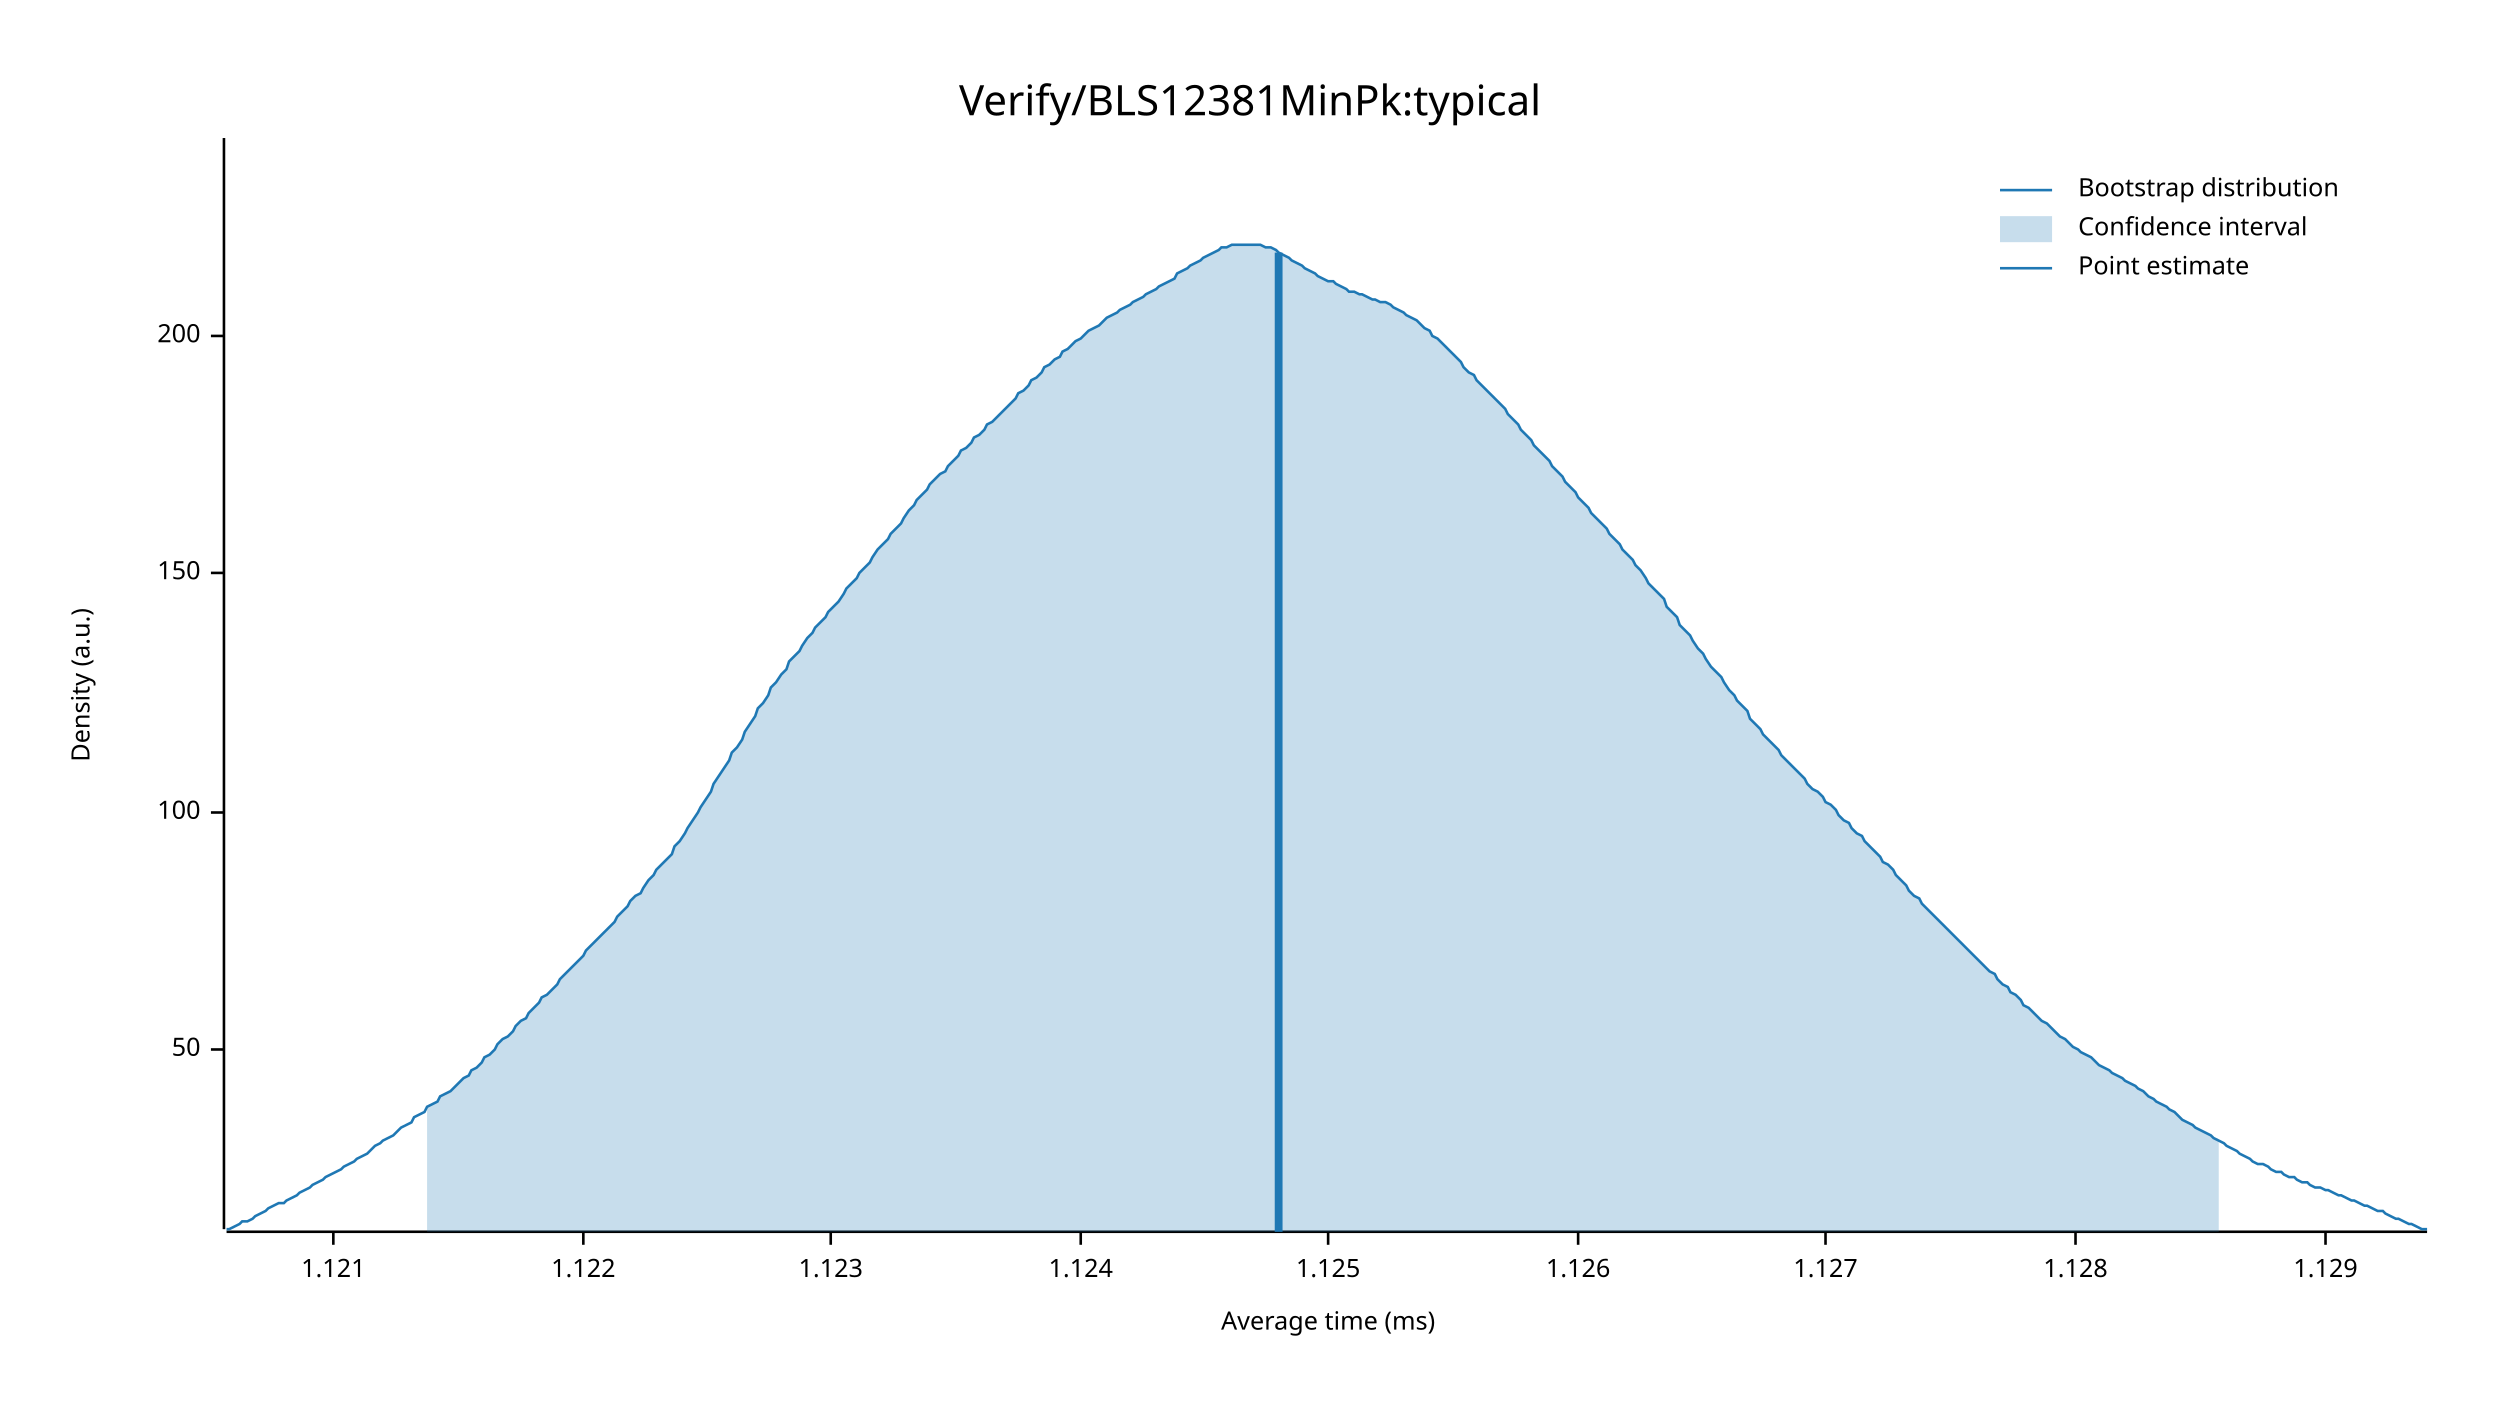
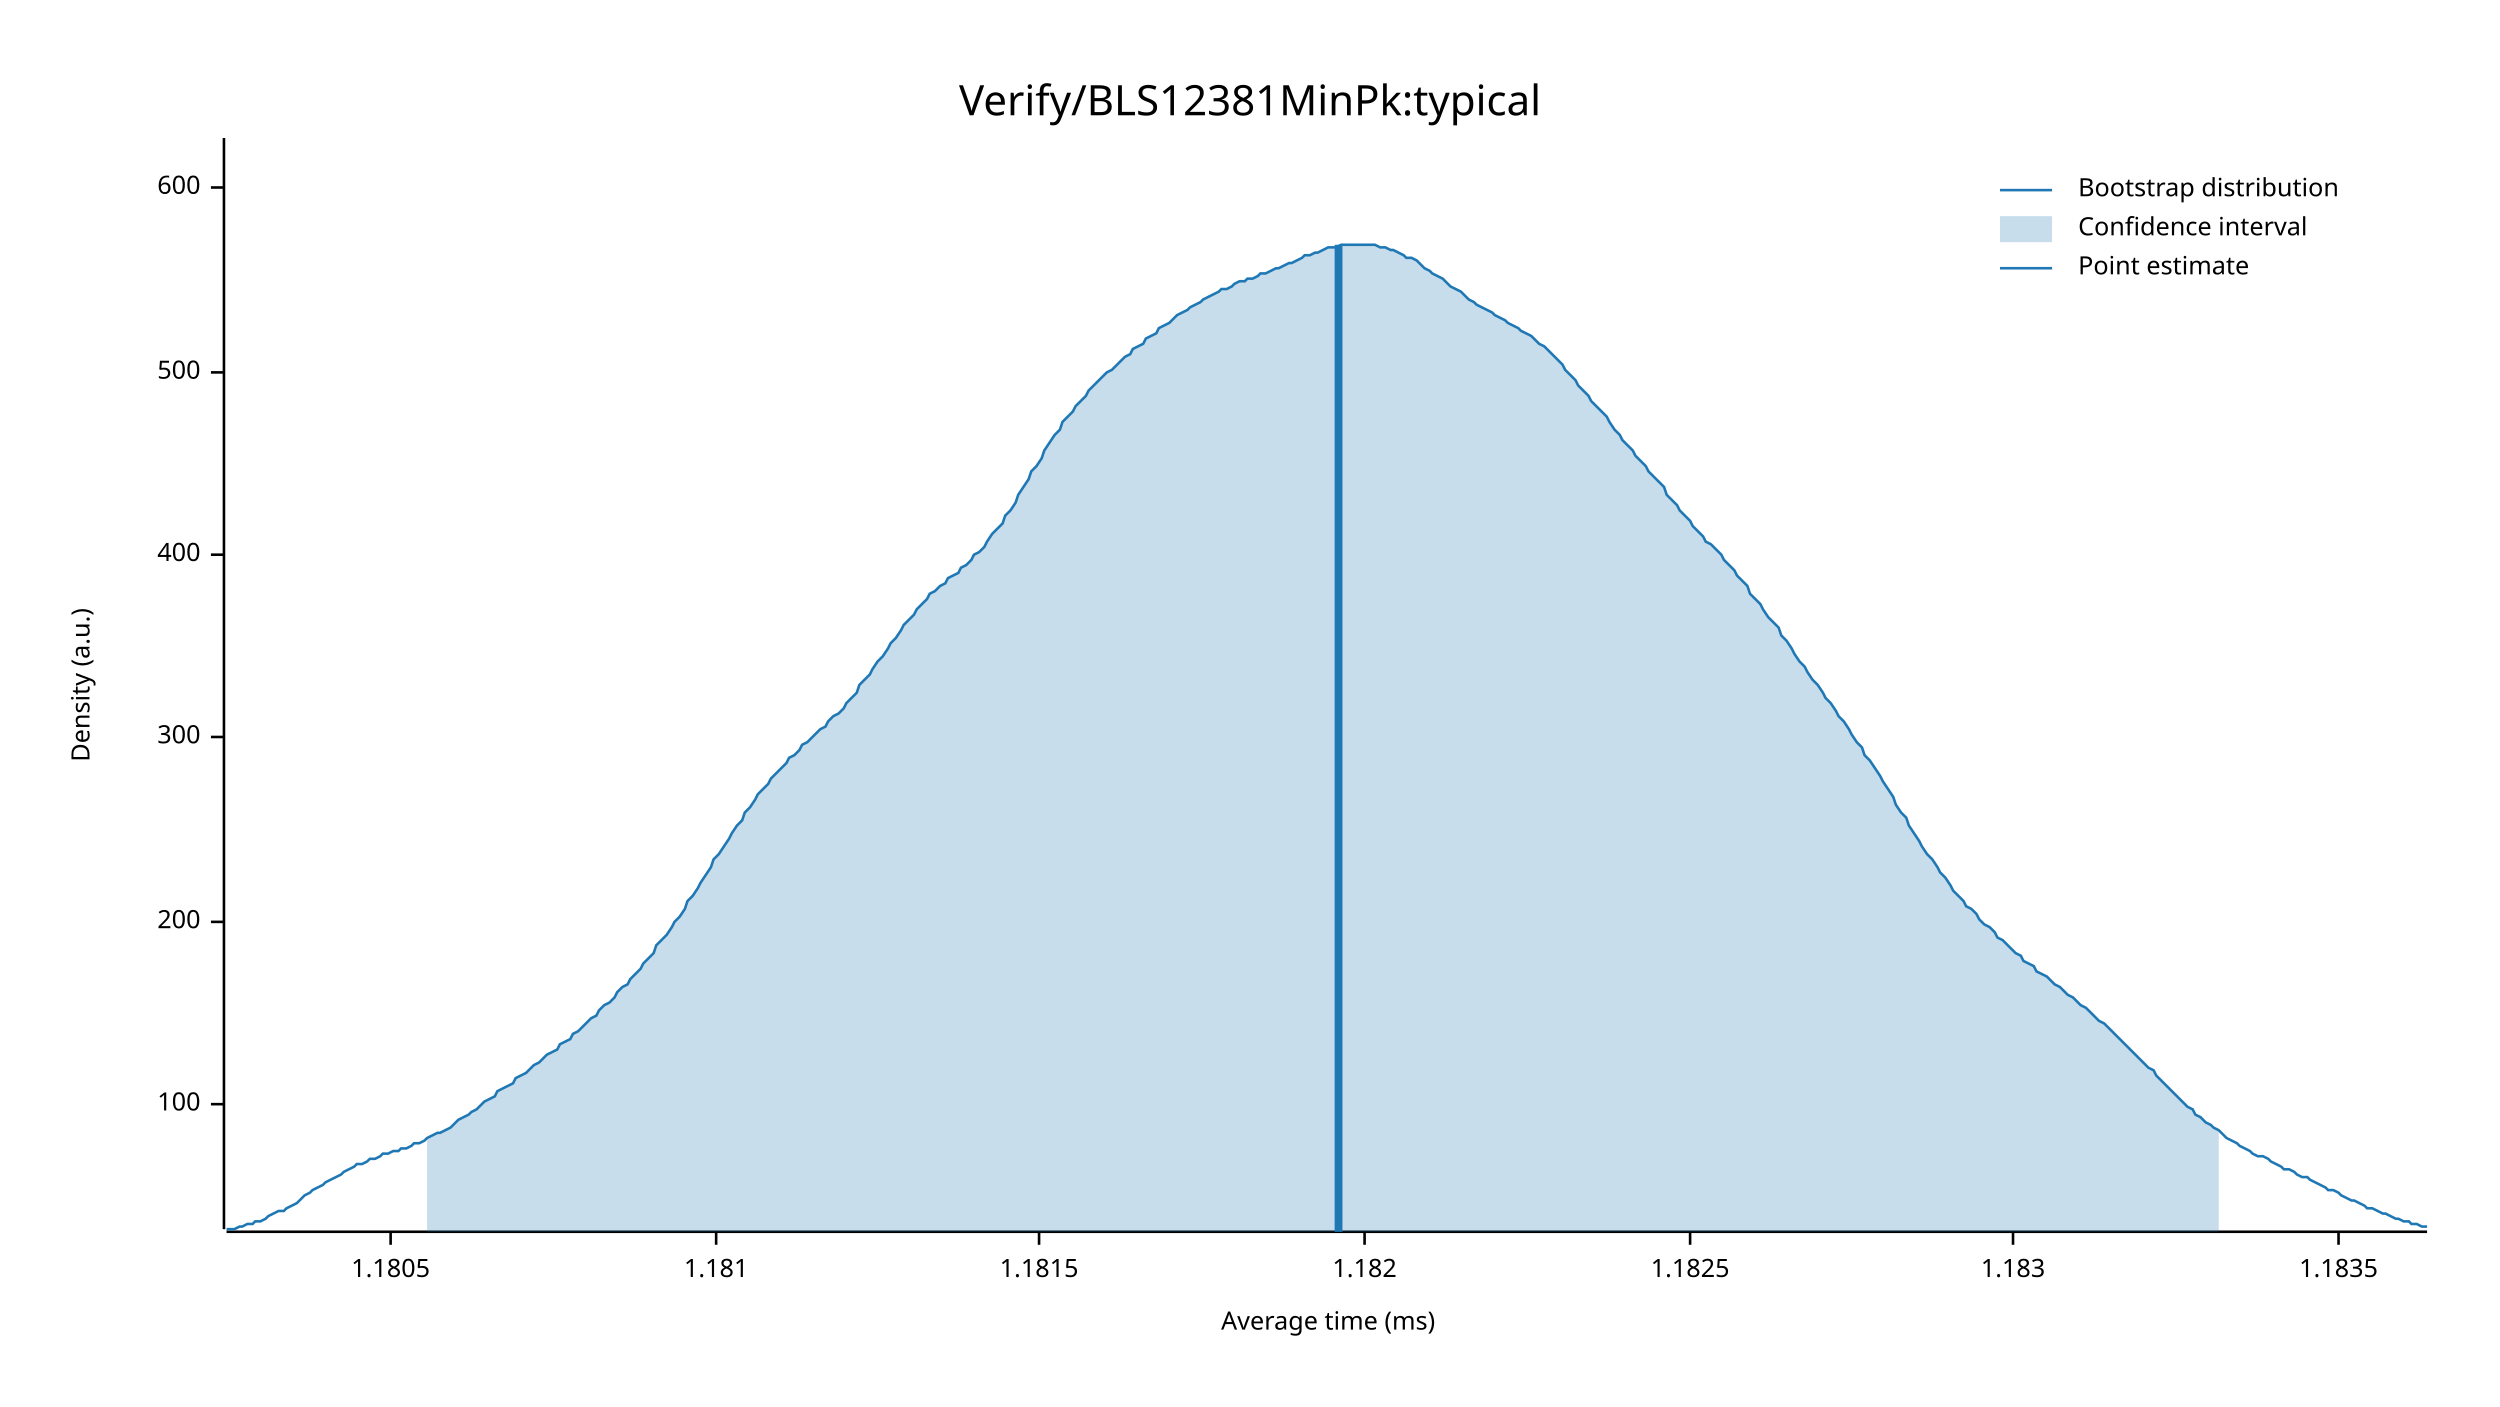
<svg xmlns="http://www.w3.org/2000/svg" width="960" height="540" viewBox="0 0 960 540">
  <text x="480" y="32" dy="0.76em" text-anchor="middle" font-family="sans-serif" font-size="16.129" opacity="1" fill="#000000">
Verify/BLS12381MinPk:typical
</text>
  <text x="27" y="263" dy="0.76em" text-anchor="middle" font-family="sans-serif" font-size="9.677" opacity="1" fill="#000000" transform="rotate(270, 27, 263)">
Density (a.u.)
</text>
  <text x="510" y="513" dy="-0.5ex" text-anchor="middle" font-family="sans-serif" font-size="9.677" opacity="1" fill="#000000">
Average time (ms)
</text>
  <polyline fill="none" opacity="1" stroke="#000000" stroke-width="1" points="86,53 86,472 " />
-   <text x="77" y="403" dy="0.5ex" text-anchor="end" font-family="sans-serif" font-size="9.677" opacity="1" fill="#000000">
- 50
- </text>
-   <polyline fill="none" opacity="1" stroke="#000000" stroke-width="1" points="81,403 86,403 " />
-   <text x="77" y="312" dy="0.5ex" text-anchor="end" font-family="sans-serif" font-size="9.677" opacity="1" fill="#000000">
+   <text x="77" y="424" dy="0.5ex" text-anchor="end" font-family="sans-serif" font-size="9.677" opacity="1" fill="#000000">
100
</text>
-   <polyline fill="none" opacity="1" stroke="#000000" stroke-width="1" points="81,312 86,312 " />
-   <text x="77" y="220" dy="0.5ex" text-anchor="end" font-family="sans-serif" font-size="9.677" opacity="1" fill="#000000">
- 150
- </text>
-   <polyline fill="none" opacity="1" stroke="#000000" stroke-width="1" points="81,220 86,220 " />
-   <text x="77" y="129" dy="0.5ex" text-anchor="end" font-family="sans-serif" font-size="9.677" opacity="1" fill="#000000">
+   <polyline fill="none" opacity="1" stroke="#000000" stroke-width="1" points="81,424 86,424 " />
+   <text x="77" y="354" dy="0.5ex" text-anchor="end" font-family="sans-serif" font-size="9.677" opacity="1" fill="#000000">
200
</text>
-   <polyline fill="none" opacity="1" stroke="#000000" stroke-width="1" points="81,129 86,129 " />
+   <polyline fill="none" opacity="1" stroke="#000000" stroke-width="1" points="81,354 86,354 " />
+   <text x="77" y="283" dy="0.5ex" text-anchor="end" font-family="sans-serif" font-size="9.677" opacity="1" fill="#000000">
+ 300
+ </text>
+   <polyline fill="none" opacity="1" stroke="#000000" stroke-width="1" points="81,283 86,283 " />
+   <text x="77" y="213" dy="0.5ex" text-anchor="end" font-family="sans-serif" font-size="9.677" opacity="1" fill="#000000">
+ 400
+ </text>
+   <polyline fill="none" opacity="1" stroke="#000000" stroke-width="1" points="81,213 86,213 " />
+   <text x="77" y="143" dy="0.5ex" text-anchor="end" font-family="sans-serif" font-size="9.677" opacity="1" fill="#000000">
+ 500
+ </text>
+   <polyline fill="none" opacity="1" stroke="#000000" stroke-width="1" points="81,143 86,143 " />
+   <text x="77" y="72" dy="0.5ex" text-anchor="end" font-family="sans-serif" font-size="9.677" opacity="1" fill="#000000">
+ 600
+ </text>
+   <polyline fill="none" opacity="1" stroke="#000000" stroke-width="1" points="81,72 86,72 " />
  <polyline fill="none" opacity="1" stroke="#000000" stroke-width="1" points="87,473 932,473 " />
-   <text x="128" y="483" dy="0.76em" text-anchor="middle" font-family="sans-serif" font-size="9.677" opacity="1" fill="#000000">
- 1.121
+   <text x="150" y="483" dy="0.76em" text-anchor="middle" font-family="sans-serif" font-size="9.677" opacity="1" fill="#000000">
+ 1.1805
</text>
-   <polyline fill="none" opacity="1" stroke="#000000" stroke-width="1" points="128,473 128,478 " />
-   <text x="224" y="483" dy="0.76em" text-anchor="middle" font-family="sans-serif" font-size="9.677" opacity="1" fill="#000000">
- 1.122
+   <polyline fill="none" opacity="1" stroke="#000000" stroke-width="1" points="150,473 150,478 " />
+   <text x="275" y="483" dy="0.76em" text-anchor="middle" font-family="sans-serif" font-size="9.677" opacity="1" fill="#000000">
+ 1.181
</text>
-   <polyline fill="none" opacity="1" stroke="#000000" stroke-width="1" points="224,473 224,478 " />
-   <text x="319" y="483" dy="0.76em" text-anchor="middle" font-family="sans-serif" font-size="9.677" opacity="1" fill="#000000">
- 1.123
+   <polyline fill="none" opacity="1" stroke="#000000" stroke-width="1" points="275,473 275,478 " />
+   <text x="399" y="483" dy="0.76em" text-anchor="middle" font-family="sans-serif" font-size="9.677" opacity="1" fill="#000000">
+ 1.1815
</text>
-   <polyline fill="none" opacity="1" stroke="#000000" stroke-width="1" points="319,473 319,478 " />
-   <text x="415" y="483" dy="0.76em" text-anchor="middle" font-family="sans-serif" font-size="9.677" opacity="1" fill="#000000">
- 1.124
+   <polyline fill="none" opacity="1" stroke="#000000" stroke-width="1" points="399,473 399,478 " />
+   <text x="524" y="483" dy="0.76em" text-anchor="middle" font-family="sans-serif" font-size="9.677" opacity="1" fill="#000000">
+ 1.182
</text>
-   <polyline fill="none" opacity="1" stroke="#000000" stroke-width="1" points="415,473 415,478 " />
-   <text x="510" y="483" dy="0.76em" text-anchor="middle" font-family="sans-serif" font-size="9.677" opacity="1" fill="#000000">
- 1.125
+   <polyline fill="none" opacity="1" stroke="#000000" stroke-width="1" points="524,473 524,478 " />
+   <text x="649" y="483" dy="0.76em" text-anchor="middle" font-family="sans-serif" font-size="9.677" opacity="1" fill="#000000">
+ 1.1825
</text>
-   <polyline fill="none" opacity="1" stroke="#000000" stroke-width="1" points="510,473 510,478 " />
-   <text x="606" y="483" dy="0.76em" text-anchor="middle" font-family="sans-serif" font-size="9.677" opacity="1" fill="#000000">
- 1.126
+   <polyline fill="none" opacity="1" stroke="#000000" stroke-width="1" points="649,473 649,478 " />
+   <text x="773" y="483" dy="0.76em" text-anchor="middle" font-family="sans-serif" font-size="9.677" opacity="1" fill="#000000">
+ 1.183
</text>
-   <polyline fill="none" opacity="1" stroke="#000000" stroke-width="1" points="606,473 606,478 " />
-   <text x="701" y="483" dy="0.76em" text-anchor="middle" font-family="sans-serif" font-size="9.677" opacity="1" fill="#000000">
- 1.127
+   <polyline fill="none" opacity="1" stroke="#000000" stroke-width="1" points="773,473 773,478 " />
+   <text x="898" y="483" dy="0.76em" text-anchor="middle" font-family="sans-serif" font-size="9.677" opacity="1" fill="#000000">
+ 1.1835
</text>
-   <polyline fill="none" opacity="1" stroke="#000000" stroke-width="1" points="701,473 701,478 " />
-   <text x="797" y="483" dy="0.76em" text-anchor="middle" font-family="sans-serif" font-size="9.677" opacity="1" fill="#000000">
- 1.128
- </text>
-   <polyline fill="none" opacity="1" stroke="#000000" stroke-width="1" points="797,473 797,478 " />
-   <text x="893" y="483" dy="0.76em" text-anchor="middle" font-family="sans-serif" font-size="9.677" opacity="1" fill="#000000">
- 1.129
- </text>
-   <polyline fill="none" opacity="1" stroke="#000000" stroke-width="1" points="893,473 893,478 " />
-   <polyline fill="none" opacity="1" stroke="#1F78B4" stroke-width="1" points="87,472 88,472 90,471 92,470 93,469 95,469 97,468 98,467 100,466 102,465 103,464 105,463 107,462 109,462 110,461 112,460 114,459 115,458 117,457 119,456 120,455 122,454 124,453 125,452 127,451 129,450 131,449 132,448 134,447 136,446 137,445 139,444 141,443 142,442 144,440 146,439 147,438 149,437 151,436 153,434 154,433 156,432 158,431 159,429 161,428 163,427 164,425 166,424 168,423 169,421 171,420 173,419 175,417 176,416 178,414 180,413 181,411 183,410 185,408 186,406 188,405 190,403 191,401 193,399 195,398 197,396 198,394 200,392 202,391 203,389 205,387 207,385 208,383 210,382 212,380 214,378 215,376 217,374 219,372 220,371 222,369 224,367 225,365 227,363 229,361 230,360 232,358 234,356 236,354 237,352 239,350 241,348 242,346 244,344 246,343 247,341 249,338 251,336 252,334 254,332 256,330 258,328 259,325 261,323 263,320 264,318 266,315 268,312 269,310 271,307 273,304 274,301 276,298 278,295 280,292 281,289 283,287 285,284 286,281 288,278 290,275 291,272 293,270 295,267 296,264 298,262 300,259 302,257 303,254 305,252 307,250 308,248 310,245 312,243 313,241 315,239 317,237 318,235 320,233 322,231 324,228 325,226 327,224 329,222 330,220 332,218 334,216 335,214 337,211 339,209 341,207 342,205 344,203 346,201 347,199 349,196 351,194 352,192 354,190 356,188 357,186 359,184 361,182 363,181 364,179 366,177 368,175 369,173 371,172 373,170 374,168 376,167 378,165 379,163 381,162 383,160 385,158 386,157 388,155 390,153 391,151 393,150 395,148 396,146 398,145 400,143 401,141 403,140 405,138 407,137 408,135 410,134 412,132 413,131 415,130 417,128 418,127 420,126 422,125 423,124 425,122 427,121 429,120 430,119 432,118 434,117 435,116 437,115 439,114 440,113 442,112 444,111 445,110 447,109 449,108 451,107 452,105 454,104 456,103 457,102 459,101 461,100 462,99 464,98 466,97 468,96 469,95 471,95 473,94 474,94 476,94 478,94 479,94 481,94 483,94 484,94 486,95 488,95 490,96 491,97 493,98 495,99 496,100 498,101 500,102 501,103 503,104 505,105 506,106 508,107 510,108 512,108 513,109 515,110 517,111 518,112 520,112 522,113 523,113 525,114 527,115 528,115 530,116 532,116 534,117 535,118 537,119 539,120 540,121 542,122 544,123 545,124 547,126 549,127 550,129 552,130 554,132 556,134 557,135 559,137 561,139 562,141 564,143 566,144 567,146 569,148 571,150 573,152 574,153 576,155 578,157 579,159 581,161 583,163 584,165 586,167 588,169 589,171 591,173 593,175 595,177 596,179 598,181 600,183 601,185 603,187 605,189 606,191 608,193 610,195 611,197 613,199 615,201 617,203 618,205 620,207 622,209 623,211 625,213 627,215 628,217 630,219 632,222 633,224 635,226 637,228 639,230 640,233 642,235 644,237 645,240 647,242 649,244 650,246 652,249 654,251 655,253 657,256 659,258 661,260 662,262 664,265 666,267 667,269 669,271 671,273 672,276 674,278 676,280 677,282 679,284 681,286 683,288 684,290 686,292 688,294 689,295 691,297 693,299 694,301 696,303 698,304 700,306 701,308 703,309 705,311 706,313 708,315 710,316 711,318 713,320 715,321 716,323 718,325 720,327 722,329 723,331 725,332 727,334 728,336 730,338 732,340 733,342 735,344 737,345 738,347 740,349 742,351 744,353 745,354 747,356 749,358 750,359 752,361 754,363 755,364 757,366 759,368 760,369 762,371 764,373 766,374 767,376 769,378 771,379 772,381 774,382 776,384 777,386 779,387 781,389 782,390 784,392 786,393 788,395 789,396 791,398 793,399 794,400 796,402 798,403 799,404 801,405 803,406 804,407 806,409 808,410 810,411 811,412 813,413 815,414 816,415 818,416 820,417 821,418 823,419 825,421 827,422 828,423 830,424 832,425 833,426 835,427 837,429 838,430 840,431 842,432 843,433 845,434 847,435 849,436 850,437 852,438 854,439 855,440 857,441 859,442 860,443 862,444 864,445 865,446 867,447 869,447 871,448 872,449 874,450 876,450 877,451 879,452 881,452 882,453 884,454 886,454 887,455 889,456 891,456 893,457 894,457 896,458 898,459 899,459 901,460 903,461 904,461 906,462 908,463 909,463 911,464 913,465 915,465 916,466 918,467 920,468 921,468 923,469 925,470 926,470 928,471 930,472 932,472 " />
-   <polygon opacity="0.25" fill="#1F78B4" points="164,425 166,424 168,423 169,421 171,420 173,419 175,417 176,416 178,414 180,413 181,411 183,410 185,408 186,406 188,405 190,403 191,401 193,399 195,398 197,396 198,394 200,392 202,391 203,389 205,387 207,385 208,383 210,382 212,380 214,378 215,376 217,374 219,372 220,371 222,369 224,367 225,365 227,363 229,361 230,360 232,358 234,356 236,354 237,352 239,350 241,348 242,346 244,344 246,343 247,341 249,338 251,336 252,334 254,332 256,330 258,328 259,325 261,323 263,320 264,318 266,315 268,312 269,310 271,307 273,304 274,301 276,298 278,295 280,292 281,289 283,287 285,284 286,281 288,278 290,275 291,272 293,270 295,267 296,264 298,262 300,259 302,257 303,254 305,252 307,250 308,248 310,245 312,243 313,241 315,239 317,237 318,235 320,233 322,231 324,228 325,226 327,224 329,222 330,220 332,218 334,216 335,214 337,211 339,209 341,207 342,205 344,203 346,201 347,199 349,196 351,194 352,192 354,190 356,188 357,186 359,184 361,182 363,181 364,179 366,177 368,175 369,173 371,172 373,170 374,168 376,167 378,165 379,163 381,162 383,160 385,158 386,157 388,155 390,153 391,151 393,150 395,148 396,146 398,145 400,143 401,141 403,140 405,138 407,137 408,135 410,134 412,132 413,131 415,130 417,128 418,127 420,126 422,125 423,124 425,122 427,121 429,120 430,119 432,118 434,117 435,116 437,115 439,114 440,113 442,112 444,111 445,110 447,109 449,108 451,107 452,105 454,104 456,103 457,102 459,101 461,100 462,99 464,98 466,97 468,96 469,95 471,95 473,94 474,94 476,94 478,94 479,94 481,94 483,94 484,94 486,95 488,95 490,96 491,97 493,98 495,99 496,100 498,101 500,102 501,103 503,104 505,105 506,106 508,107 510,108 512,108 513,109 515,110 517,111 518,112 520,112 522,113 523,113 525,114 527,115 528,115 530,116 532,116 534,117 535,118 537,119 539,120 540,121 542,122 544,123 545,124 547,126 549,127 550,129 552,130 554,132 556,134 557,135 559,137 561,139 562,141 564,143 566,144 567,146 569,148 571,150 573,152 574,153 576,155 578,157 579,159 581,161 583,163 584,165 586,167 588,169 589,171 591,173 593,175 595,177 596,179 598,181 600,183 601,185 603,187 605,189 606,191 608,193 610,195 611,197 613,199 615,201 617,203 618,205 620,207 622,209 623,211 625,213 627,215 628,217 630,219 632,222 633,224 635,226 637,228 639,230 640,233 642,235 644,237 645,240 647,242 649,244 650,246 652,249 654,251 655,253 657,256 659,258 661,260 662,262 664,265 666,267 667,269 669,271 671,273 672,276 674,278 676,280 677,282 679,284 681,286 683,288 684,290 686,292 688,294 689,295 691,297 693,299 694,301 696,303 698,304 700,306 701,308 703,309 705,311 706,313 708,315 710,316 711,318 713,320 715,321 716,323 718,325 720,327 722,329 723,331 725,332 727,334 728,336 730,338 732,340 733,342 735,344 737,345 738,347 740,349 742,351 744,353 745,354 747,356 749,358 750,359 752,361 754,363 755,364 757,366 759,368 760,369 762,371 764,373 766,374 767,376 769,378 771,379 772,381 774,382 776,384 777,386 779,387 781,389 782,390 784,392 786,393 788,395 789,396 791,398 793,399 794,400 796,402 798,403 799,404 801,405 803,406 804,407 806,409 808,410 810,411 811,412 813,413 815,414 816,415 818,416 820,417 821,418 823,419 825,421 827,422 828,423 830,424 832,425 833,426 835,427 837,429 838,430 840,431 842,432 843,433 845,434 847,435 849,436 850,437 852,438 852,473 164,473 " />
-   <polyline fill="none" opacity="1" stroke="#1F78B4" stroke-width="3" points="491,473 491,97 " />
+   <polyline fill="none" opacity="1" stroke="#000000" stroke-width="1" points="898,473 898,478 " />
+   <polyline fill="none" opacity="1" stroke="#1F78B4" stroke-width="1" points="87,472 88,472 90,472 92,471 93,471 95,470 97,470 98,469 100,469 102,468 103,467 105,466 107,465 109,465 110,464 112,463 114,462 115,461 117,459 119,458 120,457 122,456 124,455 125,454 127,453 129,452 131,451 132,450 134,449 136,448 137,447 139,447 141,446 142,445 144,445 146,444 147,443 149,443 151,442 153,442 154,441 156,441 158,440 159,439 161,439 163,438 164,437 166,436 168,435 169,435 171,434 173,433 175,431 176,430 178,429 180,428 181,427 183,426 185,424 186,423 188,422 190,421 191,419 193,418 195,417 197,416 198,414 200,413 202,412 203,411 205,409 207,408 208,407 210,405 212,404 214,403 215,401 217,400 219,399 220,397 222,396 224,394 225,393 227,391 229,390 230,388 232,386 234,385 236,383 237,381 239,379 241,378 242,376 244,374 246,372 247,370 249,368 251,366 252,363 254,361 256,359 258,356 259,354 261,352 263,349 264,346 266,344 268,341 269,339 271,336 273,333 274,330 276,328 278,325 280,322 281,320 283,317 285,315 286,312 288,310 290,307 291,305 293,303 295,301 296,299 298,297 300,295 302,293 303,291 305,290 307,288 308,286 310,285 312,283 313,282 315,280 317,279 318,277 320,275 322,274 324,272 325,270 327,268 329,266 330,263 332,261 334,259 335,257 337,254 339,252 341,249 342,247 344,245 346,242 347,240 349,238 351,236 352,234 354,232 356,230 357,228 359,227 361,225 363,224 364,222 366,221 368,220 369,218 371,217 373,215 374,213 376,212 378,210 379,208 381,205 383,203 385,201 386,198 388,196 390,193 391,190 393,187 395,184 396,181 398,179 400,176 401,173 403,170 405,167 407,165 408,162 410,160 412,158 413,156 415,154 417,152 418,150 420,148 422,146 423,145 425,143 427,142 429,140 430,139 432,137 434,136 435,134 437,133 439,132 440,130 442,129 444,128 445,126 447,125 449,124 451,122 452,121 454,120 456,119 457,118 459,117 461,116 462,115 464,114 466,113 468,112 469,111 471,111 473,110 474,109 476,108 478,108 479,107 481,107 483,106 484,105 486,105 488,104 490,103 491,103 493,102 495,101 496,101 498,100 500,99 501,98 503,98 505,97 506,97 508,96 510,95 512,95 513,95 515,94 517,94 518,94 520,94 522,94 523,94 525,94 527,94 528,94 530,95 532,95 534,96 535,96 537,97 539,98 540,99 542,99 544,100 545,101 547,103 549,104 550,105 552,106 554,107 556,109 557,110 559,111 561,112 562,113 564,115 566,116 567,117 569,118 571,119 573,120 574,121 576,122 578,123 579,124 581,125 583,126 584,127 586,128 588,129 589,130 591,132 593,133 595,135 596,136 598,138 600,140 601,142 603,144 605,146 606,148 608,150 610,152 611,154 613,156 615,158 617,160 618,162 620,165 622,167 623,169 625,171 627,173 628,175 630,177 632,179 633,181 635,183 637,185 639,187 640,190 642,192 644,194 645,196 647,198 649,200 650,202 652,204 654,206 655,208 657,209 659,211 661,213 662,215 664,217 666,219 667,221 669,223 671,225 672,228 674,230 676,232 677,234 679,237 681,239 683,241 684,244 686,246 688,249 689,251 691,254 693,256 694,258 696,261 698,263 700,266 701,268 703,270 705,273 706,275 708,277 710,280 711,282 713,285 715,287 716,290 718,292 720,295 722,298 723,300 725,303 727,306 728,309 730,312 732,314 733,317 735,320 737,323 738,325 740,328 742,330 744,333 745,335 747,337 749,340 750,342 752,344 754,346 755,348 757,349 759,351 760,353 762,355 764,356 766,358 767,360 769,361 771,363 772,364 774,366 776,367 777,369 779,370 781,371 782,373 784,374 786,375 788,377 789,378 791,379 793,381 794,382 796,383 798,385 799,386 801,387 803,389 804,390 806,392 808,393 810,395 811,396 813,398 815,400 816,401 818,403 820,405 821,406 823,408 825,410 827,411 828,413 830,415 832,417 833,418 835,420 837,422 838,423 840,425 842,426 843,428 845,429 847,431 849,432 850,433 852,434 854,436 855,437 857,438 859,439 860,440 862,441 864,442 865,443 867,444 869,444 871,445 872,446 874,447 876,448 877,449 879,449 881,450 882,451 884,452 886,452 887,453 889,454 891,455 893,456 894,457 896,457 898,458 899,459 901,460 903,461 904,461 906,462 908,463 909,464 911,464 913,465 915,466 916,466 918,467 920,468 921,468 923,469 925,469 926,470 928,470 930,471 932,471 " />
+   <polygon opacity="0.25" fill="#1F78B4" points="164,437 166,436 168,435 169,435 171,434 173,433 175,431 176,430 178,429 180,428 181,427 183,426 185,424 186,423 188,422 190,421 191,419 193,418 195,417 197,416 198,414 200,413 202,412 203,411 205,409 207,408 208,407 210,405 212,404 214,403 215,401 217,400 219,399 220,397 222,396 224,394 225,393 227,391 229,390 230,388 232,386 234,385 236,383 237,381 239,379 241,378 242,376 244,374 246,372 247,370 249,368 251,366 252,363 254,361 256,359 258,356 259,354 261,352 263,349 264,346 266,344 268,341 269,339 271,336 273,333 274,330 276,328 278,325 280,322 281,320 283,317 285,315 286,312 288,310 290,307 291,305 293,303 295,301 296,299 298,297 300,295 302,293 303,291 305,290 307,288 308,286 310,285 312,283 313,282 315,280 317,279 318,277 320,275 322,274 324,272 325,270 327,268 329,266 330,263 332,261 334,259 335,257 337,254 339,252 341,249 342,247 344,245 346,242 347,240 349,238 351,236 352,234 354,232 356,230 357,228 359,227 361,225 363,224 364,222 366,221 368,220 369,218 371,217 373,215 374,213 376,212 378,210 379,208 381,205 383,203 385,201 386,198 388,196 390,193 391,190 393,187 395,184 396,181 398,179 400,176 401,173 403,170 405,167 407,165 408,162 410,160 412,158 413,156 415,154 417,152 418,150 420,148 422,146 423,145 425,143 427,142 429,140 430,139 432,137 434,136 435,134 437,133 439,132 440,130 442,129 444,128 445,126 447,125 449,124 451,122 452,121 454,120 456,119 457,118 459,117 461,116 462,115 464,114 466,113 468,112 469,111 471,111 473,110 474,109 476,108 478,108 479,107 481,107 483,106 484,105 486,105 488,104 490,103 491,103 493,102 495,101 496,101 498,100 500,99 501,98 503,98 505,97 506,97 508,96 510,95 512,95 513,95 515,94 517,94 518,94 520,94 522,94 523,94 525,94 527,94 528,94 530,95 532,95 534,96 535,96 537,97 539,98 540,99 542,99 544,100 545,101 547,103 549,104 550,105 552,106 554,107 556,109 557,110 559,111 561,112 562,113 564,115 566,116 567,117 569,118 571,119 573,120 574,121 576,122 578,123 579,124 581,125 583,126 584,127 586,128 588,129 589,130 591,132 593,133 595,135 596,136 598,138 600,140 601,142 603,144 605,146 606,148 608,150 610,152 611,154 613,156 615,158 617,160 618,162 620,165 622,167 623,169 625,171 627,173 628,175 630,177 632,179 633,181 635,183 637,185 639,187 640,190 642,192 644,194 645,196 647,198 649,200 650,202 652,204 654,206 655,208 657,209 659,211 661,213 662,215 664,217 666,219 667,221 669,223 671,225 672,228 674,230 676,232 677,234 679,237 681,239 683,241 684,244 686,246 688,249 689,251 691,254 693,256 694,258 696,261 698,263 700,266 701,268 703,270 705,273 706,275 708,277 710,280 711,282 713,285 715,287 716,290 718,292 720,295 722,298 723,300 725,303 727,306 728,309 730,312 732,314 733,317 735,320 737,323 738,325 740,328 742,330 744,333 745,335 747,337 749,340 750,342 752,344 754,346 755,348 757,349 759,351 760,353 762,355 764,356 766,358 767,360 769,361 771,363 772,364 774,366 776,367 777,369 779,370 781,371 782,373 784,374 786,375 788,377 789,378 791,379 793,381 794,382 796,383 798,385 799,386 801,387 803,389 804,390 806,392 808,393 810,395 811,396 813,398 815,400 816,401 818,403 820,405 821,406 823,408 825,410 827,411 828,413 830,415 832,417 833,418 835,420 837,422 838,423 840,425 842,426 843,428 845,429 847,431 849,432 850,433 852,434 852,473 164,473 " />
+   <polyline fill="none" opacity="1" stroke="#1F78B4" stroke-width="3" points="514,473 514,94 " />
  <text x="798" y="68" dy="0.76em" text-anchor="start" font-family="sans-serif" font-size="9.677" opacity="1" fill="#000000">
Bootstrap distribution
</text>
  <text x="798" y="83" dy="0.76em" text-anchor="start" font-family="sans-serif" font-size="9.677" opacity="1" fill="#000000">
Confidence interval
</text>
  <text x="798" y="98" dy="0.76em" text-anchor="start" font-family="sans-serif" font-size="9.677" opacity="1" fill="#000000">
Point estimate
</text>
  <polyline fill="none" opacity="1" stroke="#1F78B4" stroke-width="1" points="768,73 788,73 " />
  <rect x="768" y="83" width="20" height="10" opacity="0.25" fill="#1F78B4" stroke="none" />
  <polyline fill="none" opacity="1" stroke="#1F78B4" stroke-width="1" points="768,103 788,103 " />
</svg>
